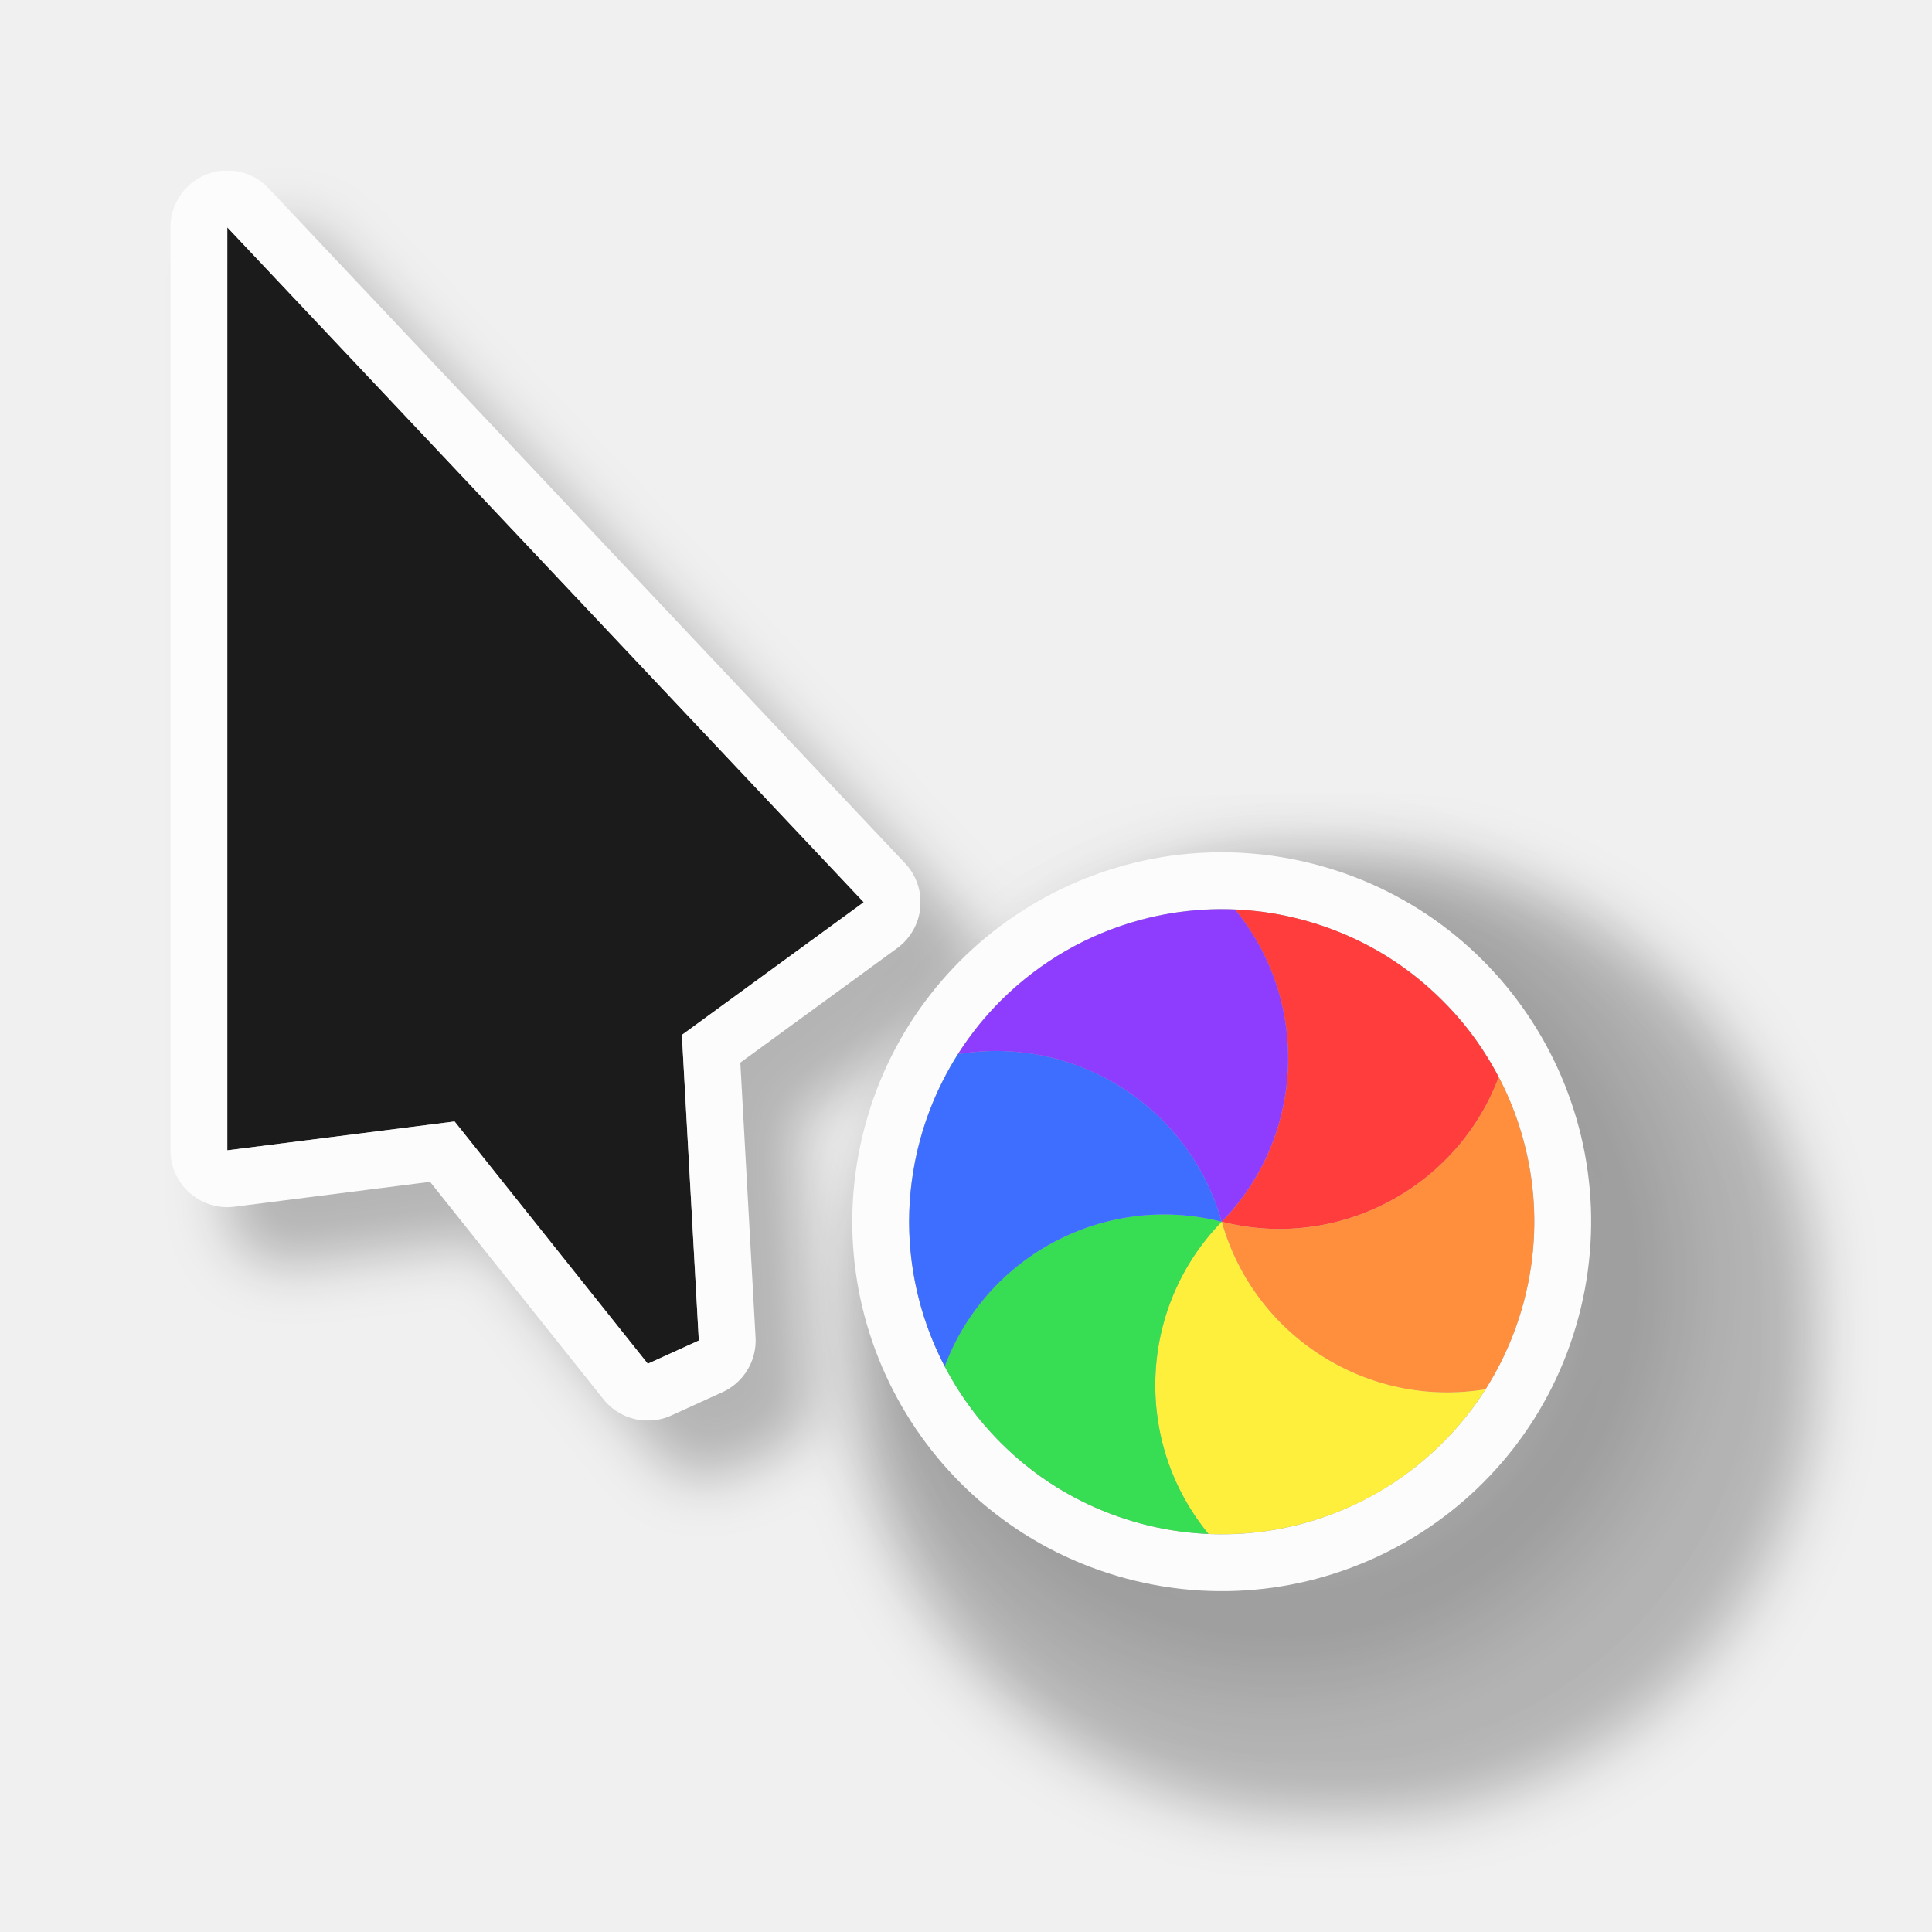
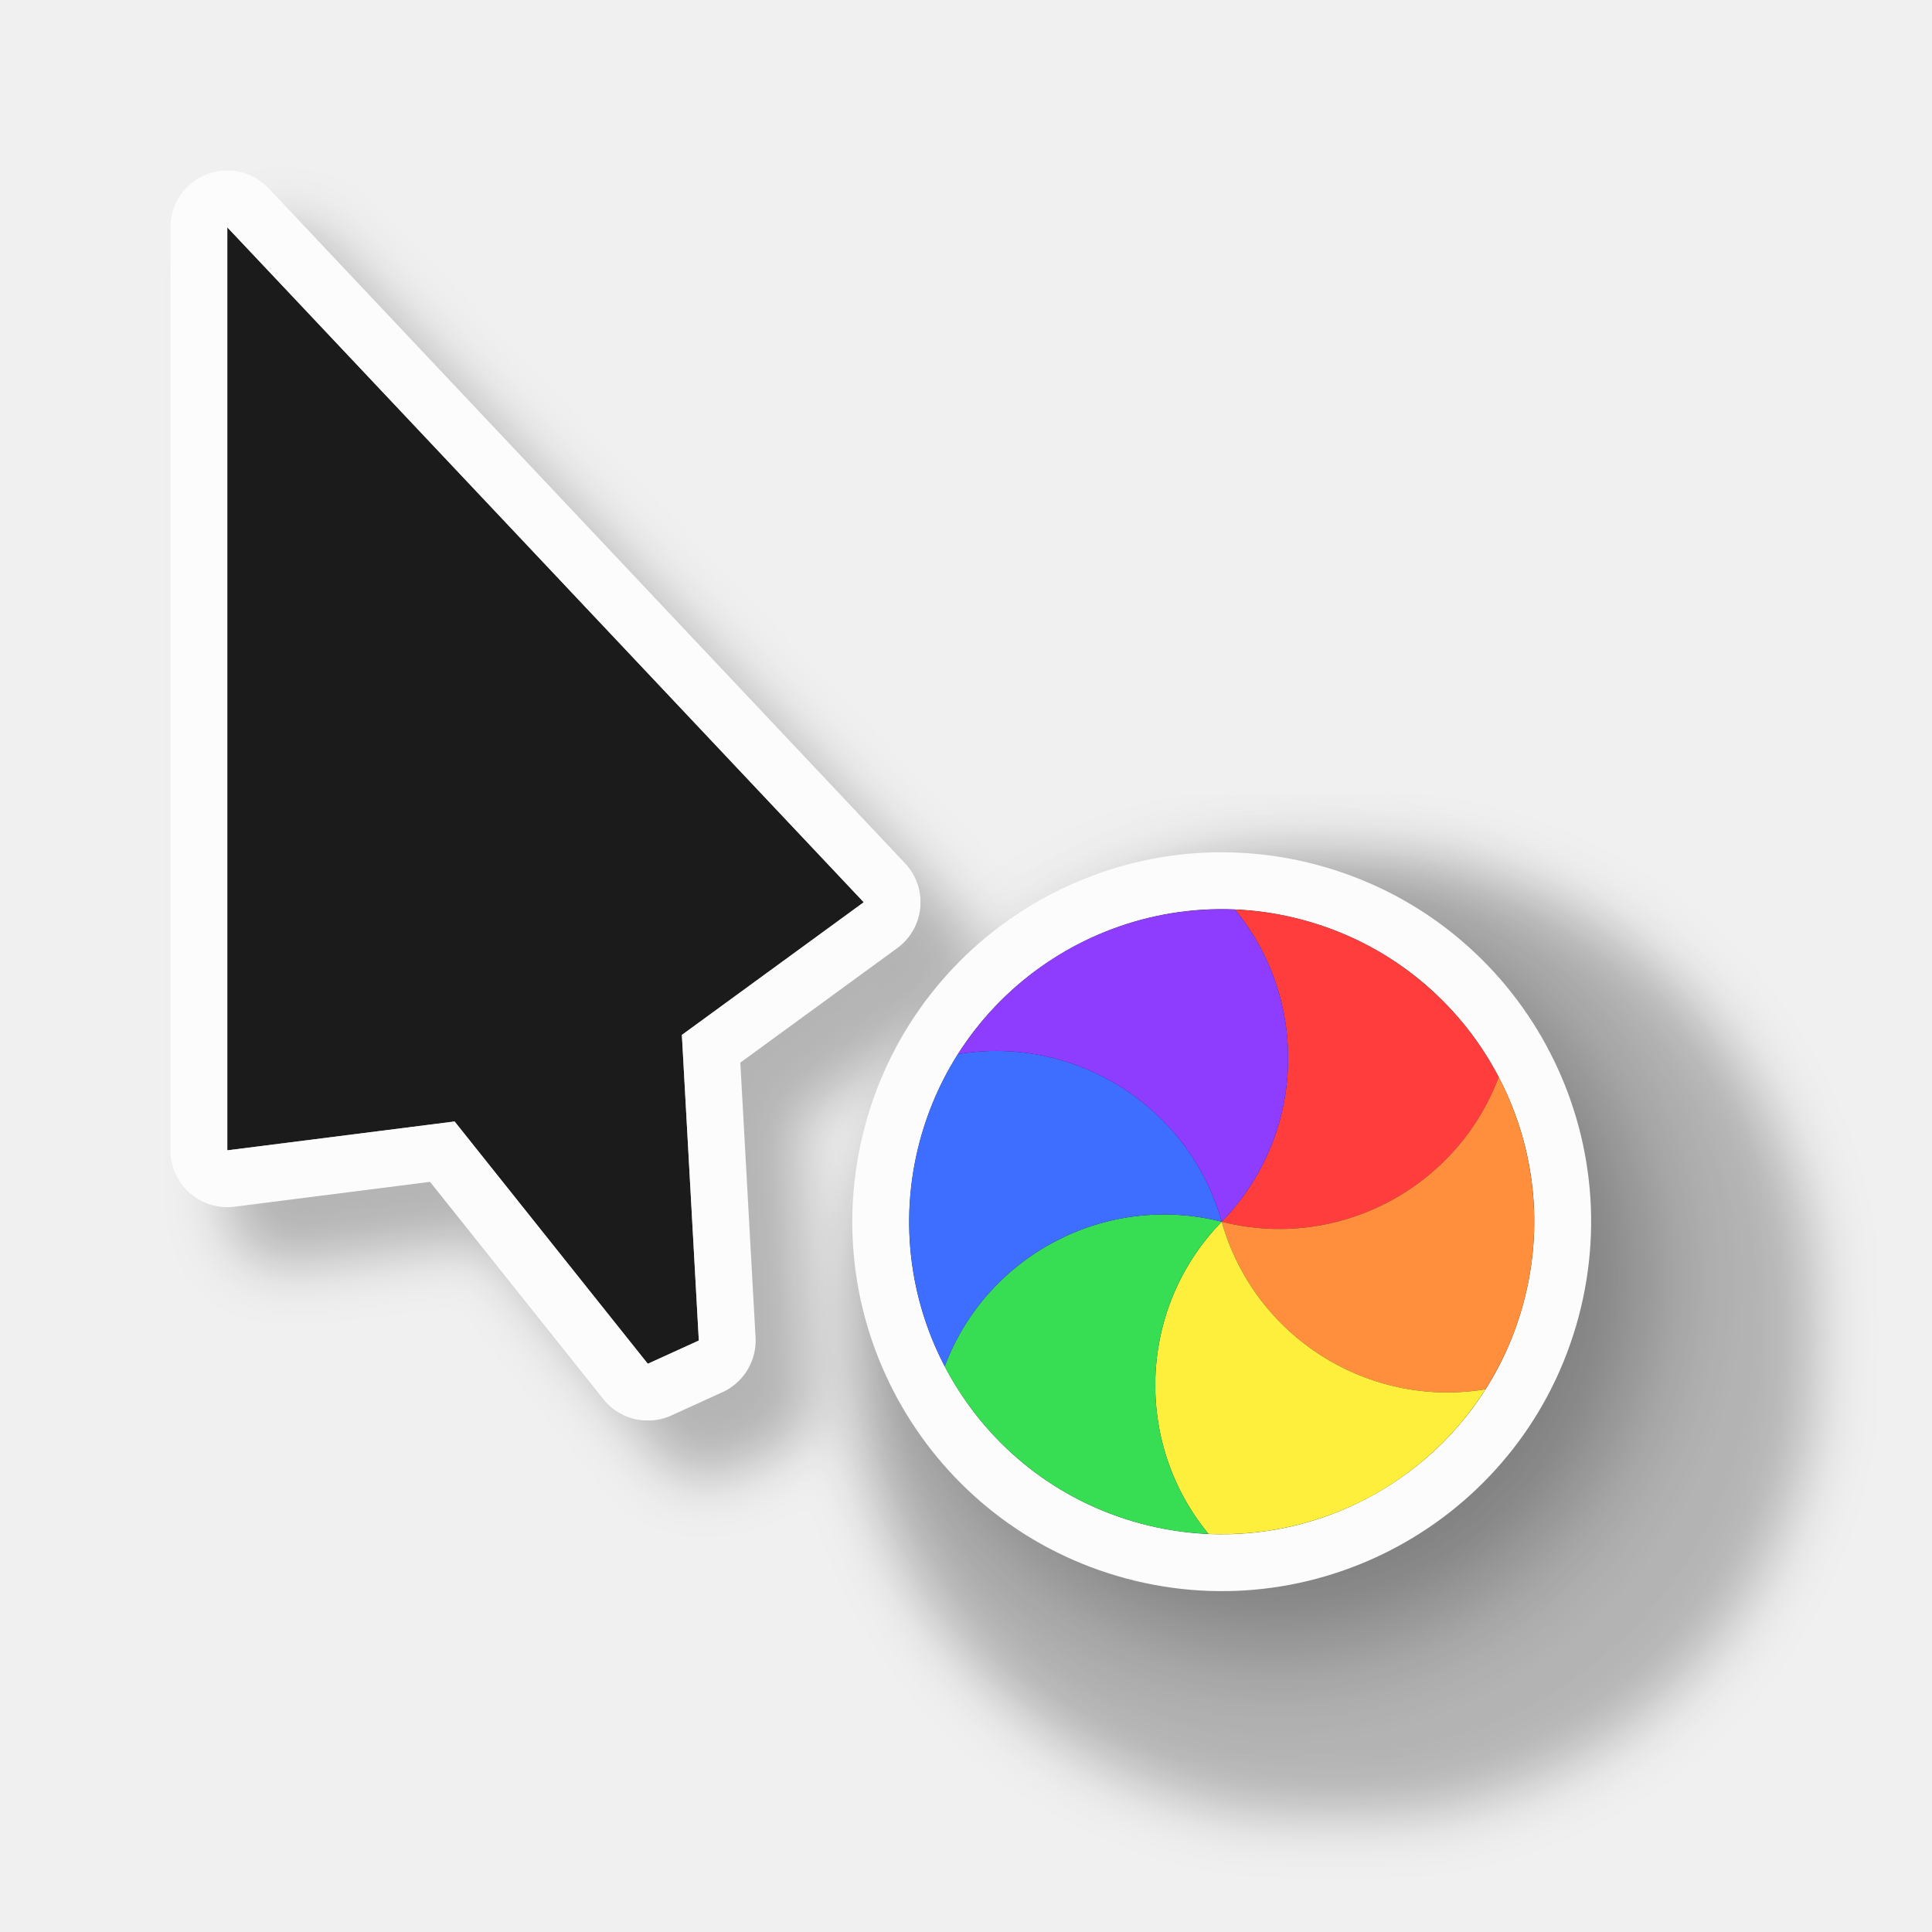
<svg xmlns="http://www.w3.org/2000/svg" width="34" height="34" viewBox="0 0 34 34" fill="none">
  <g filter="url(#filter0_d_173_1472)">
    <mask id="path-1-outside-1_173_1472" maskUnits="userSpaceOnUse" x="2.2" y="3" width="14" height="22" fill="black">
      <rect fill="white" x="2.2" y="3" width="14" height="22" />
      <path d="M15.2 15.878L4 4L4 20.244L8 19.736L11.4 24L12.298 23.591L12 18.213L15.2 15.878Z" />
    </mask>
    <path d="M15.2 15.878L4 4L4 20.244L8 19.736L11.4 24L12.298 23.591L12 18.213L15.2 15.878Z" fill="#1B1B1B" />
    <path d="M15.2 15.878L4 4L4 20.244L8 19.736L11.4 24L12.298 23.591L12 18.213L15.2 15.878Z" stroke="#FCFCFC" stroke-width="2" stroke-linejoin="round" mask="url(#path-1-outside-1_173_1472)" />
    <g filter="url(#filter1_d_173_1472)">
+       <circle cx="21.5" cy="21.5" r="5.5" transform="rotate(15 21.5 21.5)" fill="#1B1B1B" />
      <circle cx="21.5" cy="21.5" r="6" transform="rotate(15 21.5 21.5)" stroke="#FCFCFC" stroke-linejoin="round" />
    </g>
    <path d="M21.733 16.006C21.951 16.015 22.169 16.037 22.386 16.072C22.565 16.102 22.744 16.14 22.923 16.188C23.399 16.316 23.843 16.502 24.25 16.736C24.657 16.972 25.04 17.264 25.388 17.612C25.52 17.743 25.642 17.879 25.758 18.019C25.995 18.309 26.201 18.623 26.375 18.955C25.644 20.903 23.551 22.021 21.5 21.5C22.977 19.984 23.054 17.612 21.733 16.006Z" fill="#FF3D3D" />
    <path d="M26.375 18.954C26.476 19.148 26.566 19.348 26.643 19.553C26.707 19.723 26.764 19.898 26.812 20.077C26.939 20.552 27 21.03 27 21.5C27 21.97 26.939 22.448 26.812 22.923C26.764 23.102 26.707 23.277 26.643 23.447C26.51 23.797 26.342 24.133 26.142 24.449C24.09 24.791 22.074 23.537 21.5 21.5C23.552 22.021 25.644 20.902 26.375 18.954Z" fill="#FF8E3D" />
    <path d="M26.142 24.449C26.025 24.633 25.896 24.811 25.758 24.981C25.643 25.121 25.52 25.257 25.389 25.388C25.041 25.736 24.657 26.028 24.25 26.264C23.843 26.498 23.399 26.684 22.923 26.812C22.744 26.86 22.565 26.898 22.386 26.928C22.016 26.988 21.641 27.01 21.267 26.994C19.945 25.388 20.023 23.016 21.5 21.5C22.075 23.537 24.09 24.79 26.142 24.449Z" fill="#FFEF3D" />
    <path d="M21.267 26.994C21.049 26.985 20.831 26.963 20.614 26.928C20.435 26.898 20.256 26.86 20.077 26.812C19.601 26.684 19.157 26.498 18.75 26.264C18.343 26.029 17.96 25.737 17.611 25.389C17.48 25.258 17.358 25.122 17.242 24.981C17.005 24.691 16.799 24.377 16.625 24.045C17.356 22.098 19.449 20.979 21.5 21.5C20.023 23.017 19.946 25.388 21.267 26.994Z" fill="#37DD53" />
    <path d="M16.625 24.046C16.524 23.852 16.434 23.652 16.357 23.447C16.293 23.277 16.236 23.102 16.188 22.924C16.061 22.448 16 21.97 15.999 21.5C16 21.03 16.061 20.552 16.188 20.077C16.236 19.898 16.293 19.723 16.357 19.553C16.49 19.203 16.658 18.867 16.858 18.551C18.91 18.21 20.926 19.463 21.5 21.5C19.448 20.98 17.356 22.098 16.625 24.046Z" fill="#3D6EFF" />
    <path d="M16.858 18.551C16.975 18.367 17.104 18.189 17.242 18.019C17.357 17.879 17.48 17.743 17.611 17.612C17.959 17.264 18.343 16.972 18.75 16.737C19.157 16.502 19.601 16.316 20.077 16.188C20.256 16.14 20.435 16.102 20.614 16.072C20.984 16.012 21.359 15.99 21.733 16.006C23.055 17.612 22.977 19.984 21.5 21.5C20.925 19.463 18.91 18.21 16.858 18.551Z" fill="#8E3DFF" />
  </g>
  <defs>
    <filter id="filter0_d_173_1472" x="0" y="0" width="34" height="34" filterUnits="userSpaceOnUse" color-interpolation-filters="sRGB">
      <feFlood flood-opacity="0" result="BackgroundImageFix" />
      <feColorMatrix in="SourceAlpha" type="matrix" values="0 0 0 0 0 0 0 0 0 0 0 0 0 0 0 0 0 0 127 0" result="hardAlpha" />
      <feOffset dx="1" dy="1" />
      <feGaussianBlur stdDeviation="0.5" />
      <feColorMatrix type="matrix" values="0 0 0 0 0 0 0 0 0 0 0 0 0 0 0 0 0 0 0.25 0" />
      <feBlend mode="normal" in2="BackgroundImageFix" result="effect1_dropShadow_173_1472" />
      <feBlend mode="normal" in="SourceGraphic" in2="effect1_dropShadow_173_1472" result="shape" />
    </filter>
    <filter id="filter1_d_173_1472" x="13.998" y="13.998" width="17.003" height="17.003" filterUnits="userSpaceOnUse" color-interpolation-filters="sRGB">
      <feFlood flood-opacity="0" result="BackgroundImageFix" />
      <feColorMatrix in="SourceAlpha" type="matrix" values="0 0 0 0 0 0 0 0 0 0 0 0 0 0 0 0 0 0 127 0" result="hardAlpha" />
      <feOffset dx="1" dy="1" />
      <feGaussianBlur stdDeviation="1" />
      <feColorMatrix type="matrix" values="0 0 0 0 0 0 0 0 0 0 0 0 0 0 0 0 0 0 0.3 0" />
      <feBlend mode="normal" in2="BackgroundImageFix" result="effect1_dropShadow_173_1472" />
      <feBlend mode="normal" in="SourceGraphic" in2="effect1_dropShadow_173_1472" result="shape" />
    </filter>
  </defs>
</svg>
